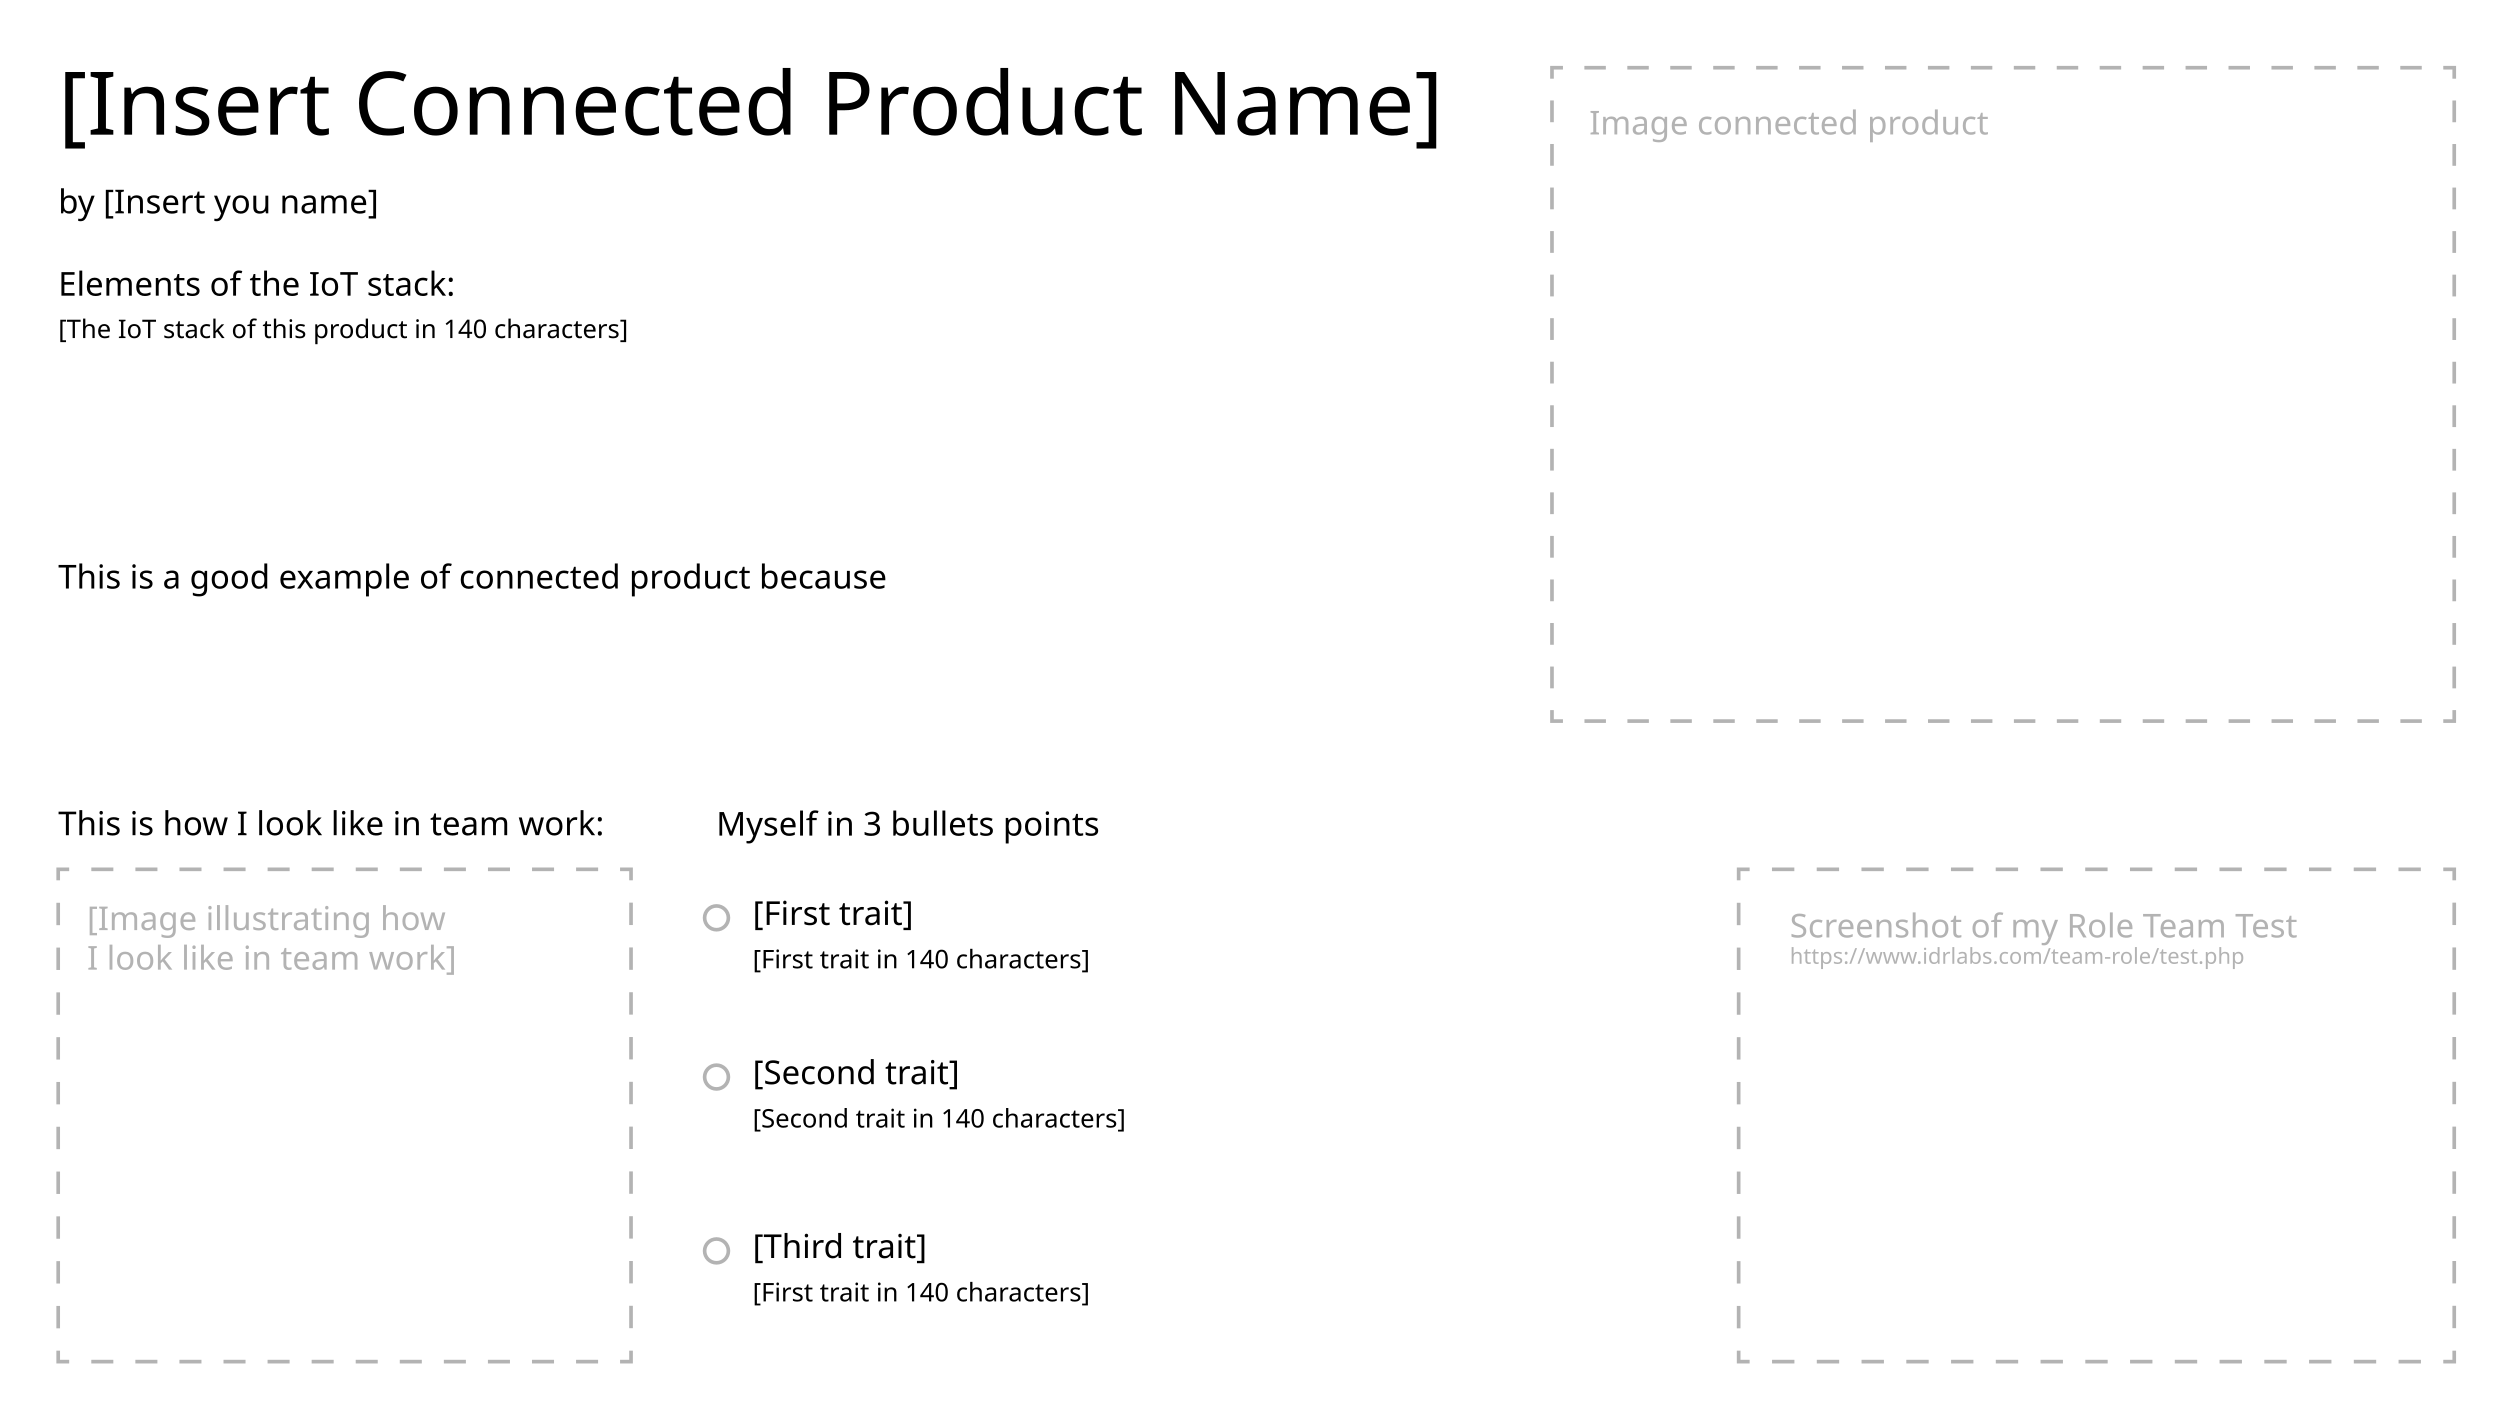
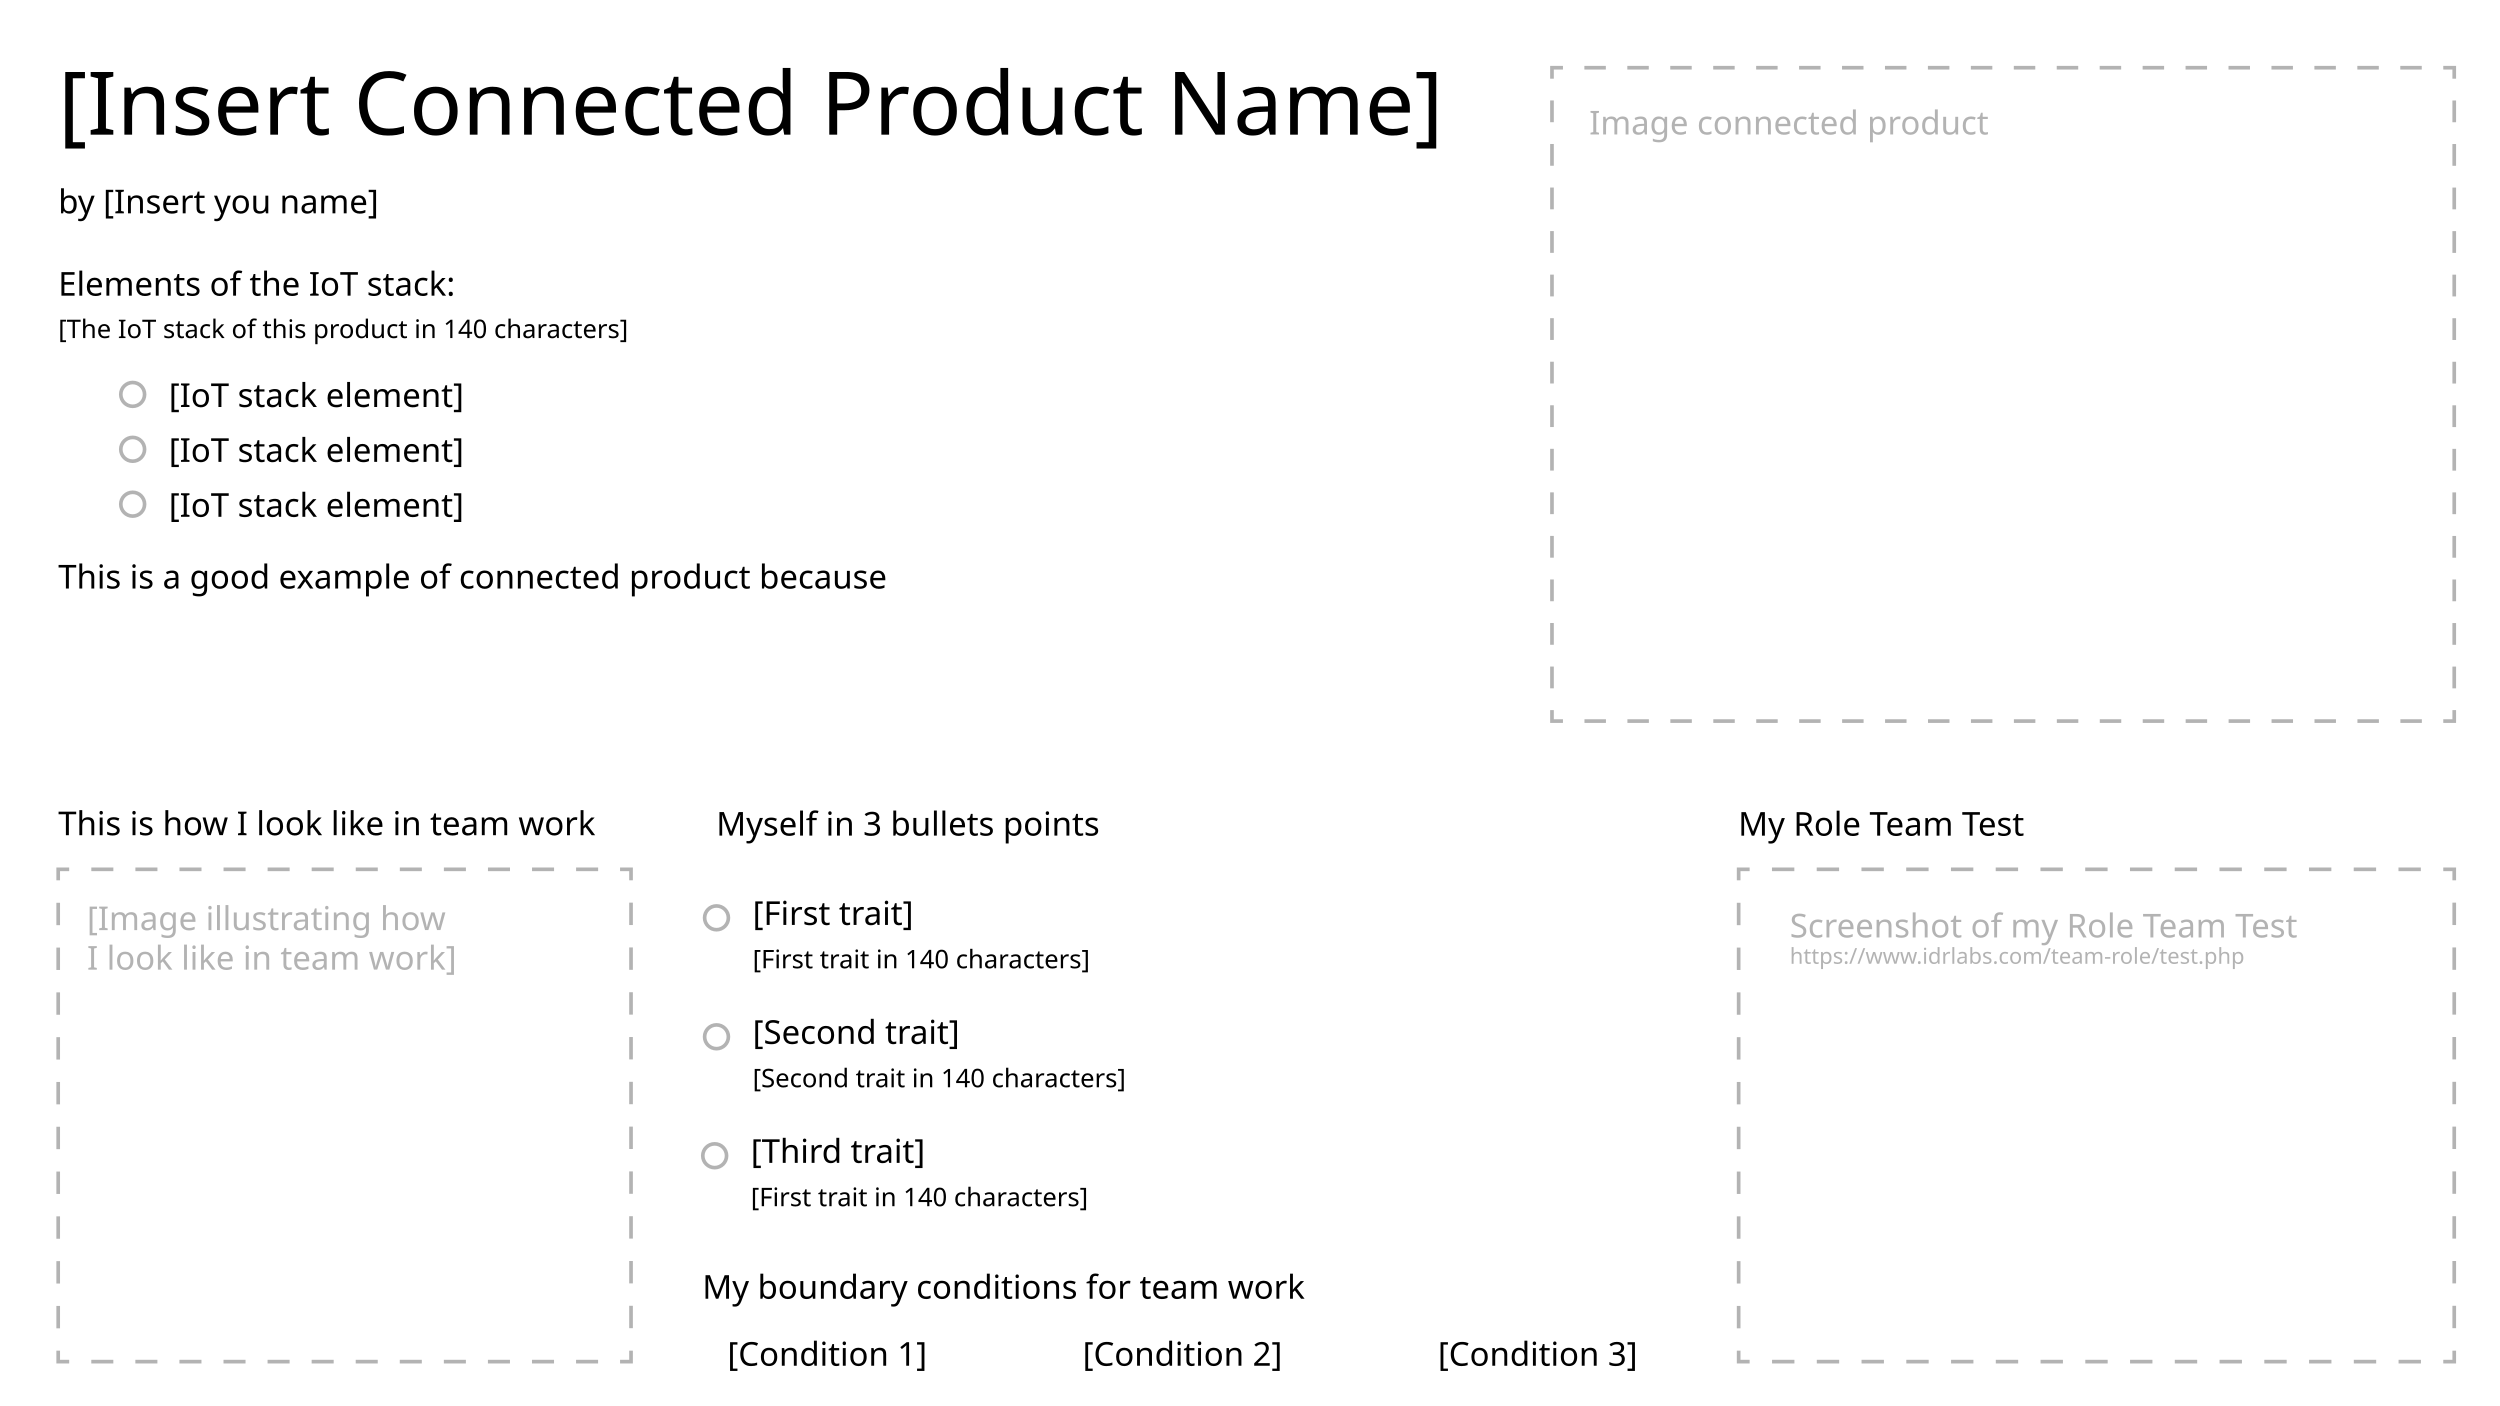
<svg xmlns="http://www.w3.org/2000/svg" version="1.1" id="Layer_1" x="0px" y="0px" viewBox="0 0 1366 768" style="enable-background:new 0 0 1366 768;" xml:space="preserve">
  <style type="text/css">
	.st0{font-family:'Roboto-Regular';}
	.st1{font-size:48px;}
	.st2{fill:none;stroke:#B3B3B3;stroke-width:2;stroke-miterlimit:10;}
	.st3{fill:none;stroke:#B3B3B3;stroke-width:2;stroke-miterlimit:10;stroke-dasharray:11.732,11.732;}
	.st4{fill:none;stroke:#B3B3B3;stroke-width:2;stroke-miterlimit:10;stroke-dasharray:11.897,11.897;}
	.st5{fill:#B3B3B3;}
	.st6{font-size:18px;}
	.st7{fill:none;stroke:#B3B3B3;stroke-width:2;stroke-miterlimit:10;stroke-dasharray:12.04,12.04;}
	.st8{fill:none;stroke:#B3B3B3;stroke-width:2;stroke-miterlimit:10;stroke-dasharray:12.238,12.238;}
	.st9{fill:none;}
	.st10{font-size:14px;}
	.st11{font-family:'Roboto-Bold';}
	.st12{fill:none;stroke:#B3B3B3;stroke-width:2;stroke-miterlimit:10;stroke-dasharray:12.226,12.226;}
	.st13{font-size:12px;}
</style>
  <text transform="matrix(1 0 0 1 31.8203 73.5898)" class="st0 st1">[Insert Connected Product Name]</text>
  <g>
    <g>
      <polyline class="st2" points="1341,388 1341,394 1335,394   " />
      <line class="st3" x1="1323.3" y1="394" x2="859.9" y2="394" />
      <polyline class="st2" points="854,394 848,394 848,388   " />
      <line class="st4" x1="848" y1="376.1" x2="848" y2="48.9" />
      <polyline class="st2" points="848,43 848,37 854,37   " />
      <line class="st3" x1="865.7" y1="37" x2="1329.1" y2="37" />
      <polyline class="st2" points="1335,37 1341,37 1341,43   " />
      <line class="st4" x1="1341" y1="54.9" x2="1341" y2="382.1" />
    </g>
  </g>
  <text transform="matrix(1 0 0 1 868.3335 73.4614)" class="st5 st0 st6">Image connected product</text>
  <text transform="matrix(1 0 0 1 31.8203 321.5555)" class="st0 st6">This is a good example of connected product because</text>
  <text transform="matrix(1 0 0 1 31.8201 161.5553)" class="st0 st6">Elements of the IoT stack:</text>
-   <text transform="matrix(1 0 0 1 31.8203 456.3445)" class="st0 st6">This is how I look like in team work:</text>
+   <text transform="matrix(1 0 0 1 31.8203 456.3445)" class="st0 st6">This is how I look like in team work</text>
  <g>
    <g>
      <polyline class="st2" points="344.8,738 344.8,744 338.8,744   " />
      <line class="st7" x1="326.8" y1="744" x2="43.8" y2="744" />
      <polyline class="st2" points="37.8,744 31.8,744 31.8,738   " />
      <line class="st8" x1="31.8" y1="725.8" x2="31.8" y2="487.1" />
      <polyline class="st2" points="31.8,481 31.8,475 37.8,475   " />
      <line class="st7" x1="49.9" y1="475" x2="332.8" y2="475" />
      <polyline class="st2" points="338.8,475 344.8,475 344.8,481   " />
      <line class="st8" x1="344.8" y1="493.2" x2="344.8" y2="731.9" />
    </g>
  </g>
  <text transform="matrix(1 0 0 1 31.8204 116.5553)" class="st0 st6">by [Insert you name]</text>
  <text transform="matrix(1 0 0 1 391.3575 456.5553)" class="st0 st6">Myself in 3 bullets points</text>
  <circle class="st2" cx="391.5" cy="501.5" r="6.5" />
  <rect x="411.2" y="518.6" class="st9" width="511.8" height="47.4" />
  <text transform="matrix(1 0 0 1 411.25 529.0674)" class="st0 st10">[First trait in 140 characters]</text>
  <text transform="matrix(1 0 0 1 411.2498 505.3745)" class="st11 st6">[First trait]</text>
-   <circle class="st2" cx="391.5" cy="588.5" r="6.5" />
-   <rect x="411.2" y="605.6" class="st9" width="511.8" height="47.4" />
-   <text transform="matrix(1 0 0 1 411.25 616.0674)" class="st0 st10">[Second trait in 140 characters]</text>
-   <text transform="matrix(1 0 0 1 411.2498 592.3745)" class="st11 st6">[Second trait]</text>
-   <circle class="st2" cx="391.5" cy="683.5" r="6.5" />
-   <rect x="411.2" y="700.6" class="st9" width="511.8" height="47.4" />
-   <text transform="matrix(1 0 0 1 411.25 711.0674)" class="st0 st10">[First trait in 140 characters]</text>
-   <text transform="matrix(1 0 0 1 411.2498 687.3745)" class="st11 st6">[Third trait]</text>
+   <circle class="st2" cx="391.5" cy="566.5" r="6.5" />
+   <rect x="411.2" y="583.6" class="st9" width="511.8" height="47.4" />
+   <text transform="matrix(1 0 0 1 411.25 594.0674)" class="st0 st10">[Second trait in 140 characters]</text>
+   <text transform="matrix(1 0 0 1 411.2498 570.3745)" class="st11 st6">[Second trait]</text>
+   <circle class="st2" cx="390.5" cy="631.5" r="6.5" />
+   <rect x="410.2" y="648.6" class="st9" width="511.8" height="47.4" />
+   <text transform="matrix(1 0 0 1 410.25 659.0674)" class="st0 st10">[First trait in 140 characters]</text>
+   <text transform="matrix(1 0 0 1 410.2498 635.3745)" class="st11 st6">[Third trait]</text>
  <g>
    <g>
      <polyline class="st2" points="1341,738 1341,744 1335,744   " />
      <line class="st12" x1="1322.8" y1="744" x2="962.1" y2="744" />
      <polyline class="st2" points="956,744 950,744 950,738   " />
      <line class="st8" x1="950" y1="725.8" x2="950" y2="487.1" />
      <polyline class="st2" points="950,481 950,475 956,475   " />
      <line class="st12" x1="968.2" y1="475" x2="1328.9" y2="475" />
      <polyline class="st2" points="1335,475 1341,475 1341,481   " />
      <line class="st8" x1="1341" y1="493.2" x2="1341" y2="731.9" />
    </g>
  </g>
  <rect x="31.8" y="174.2" class="st9" width="511.8" height="47.4" />
  <text transform="matrix(1 0 0 1 31.8205 184.7069)" class="st0 st10">[The IoT stack of this product in 140 characters]</text>
  <text transform="matrix(1 0 0 1 977.9362 512.2177)">
    <tspan x="0" y="0" class="st5 st0 st6">Screenshot of my Role Team Test</tspan>
    <tspan x="0" y="14.4" class="st5 st0 st13">https://www.idrlabs.com/team-role/test.php</tspan>
  </text>
  <text transform="matrix(1 0 0 1 47.5432 508.2177)">
    <tspan x="0" y="0" class="st5 st0 st6">[Image illustrating how</tspan>
    <tspan x="0" y="21.6" class="st5 st0 st6">I look like in team work]</tspan>
  </text>
+   <circle class="st2" cx="72.5" cy="215.5" r="6.5" />
+   <text transform="matrix(1 0 0 1 92.2498 222.3745)" class="st11 st6">[IoT stack element]</text>
+   <circle class="st2" cx="72.5" cy="275.5" r="6.5" />
+   <text transform="matrix(1 0 0 1 92.2498 282.3745)" class="st11 st6">[IoT stack element]</text>
+   <circle class="st2" cx="72.5" cy="245.5" r="6.5" />
+   <text transform="matrix(1 0 0 1 92.2498 252.3745)" class="st11 st6">[IoT stack element]</text>
+   <text transform="matrix(1 0 0 1 397.4683 746.2402)" class="st11 st6">[Condition 1]</text>
+   <text transform="matrix(1 0 0 1 949.7509 456.6192)" class="st0 st6">My Role Team Test</text>
+   <text transform="matrix(1 0 0 1 383.7509 709.6193)" class="st0 st6">My boundary conditions for team work</text>
+   <text transform="matrix(1 0 0 1 591.5766 746.2404)" class="st11 st6">[Condition 2]</text>
+   <text transform="matrix(1 0 0 1 785.685 746.2404)" class="st11 st6">[Condition 3]</text>
</svg>
